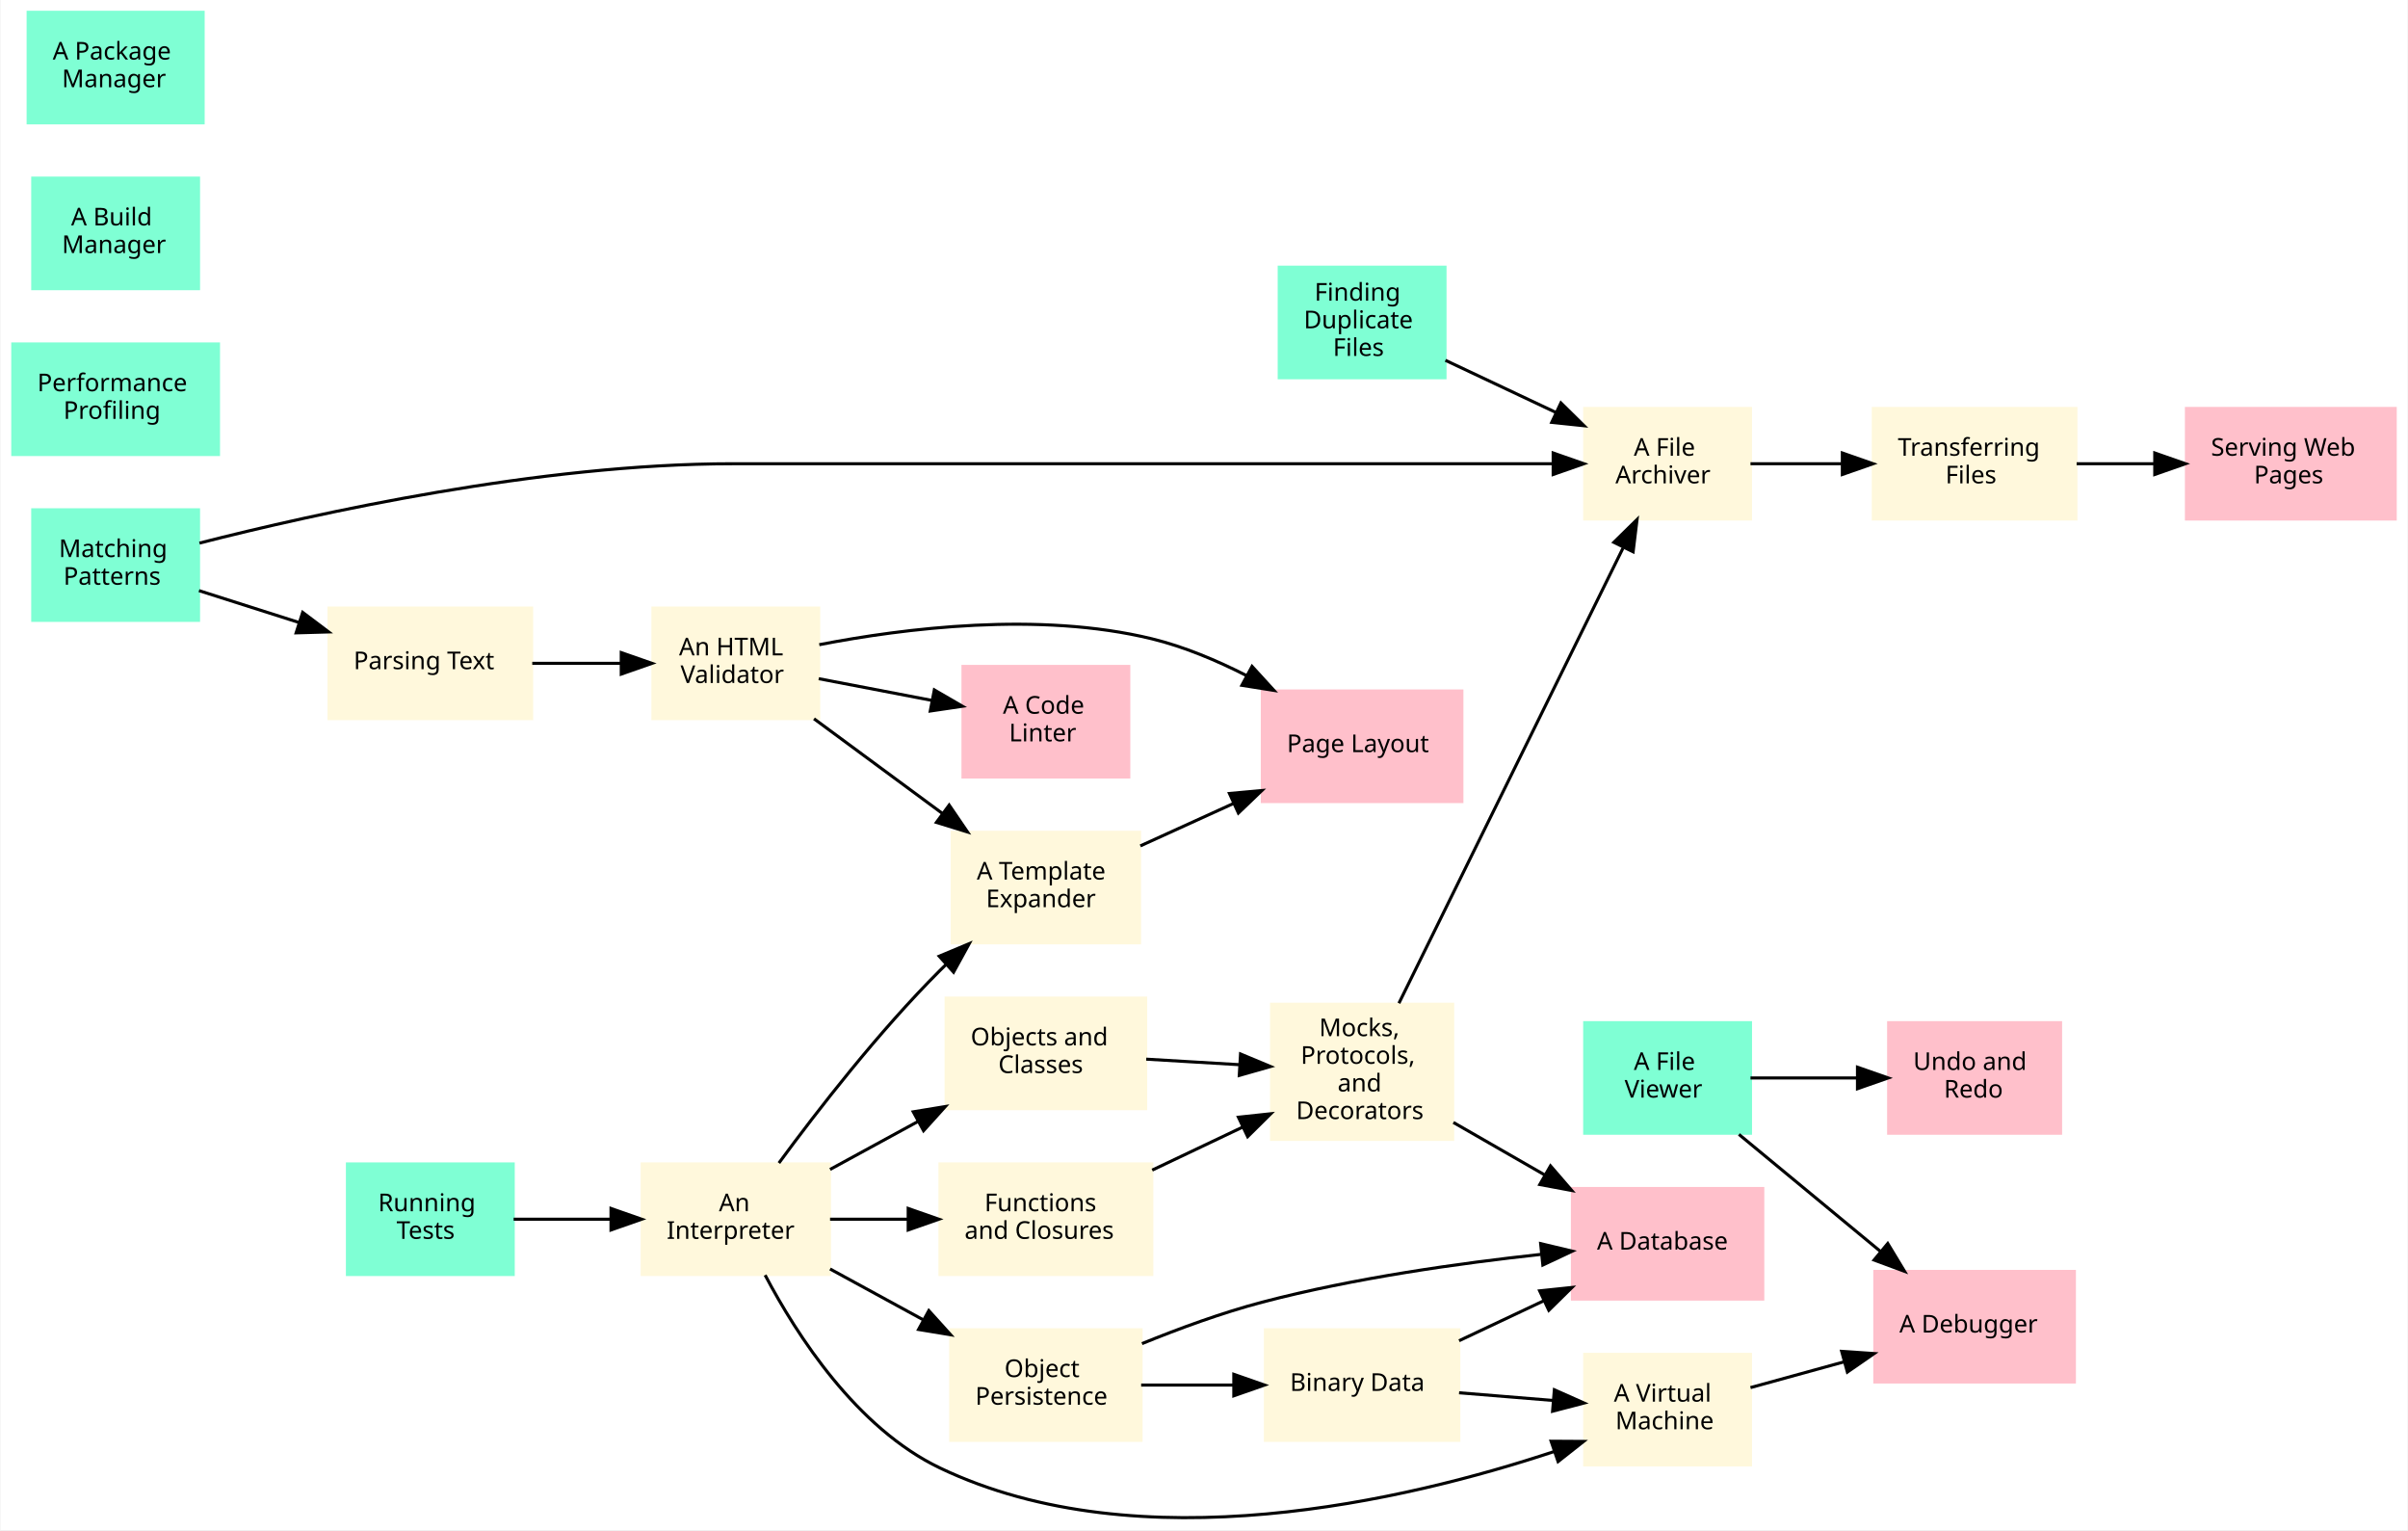
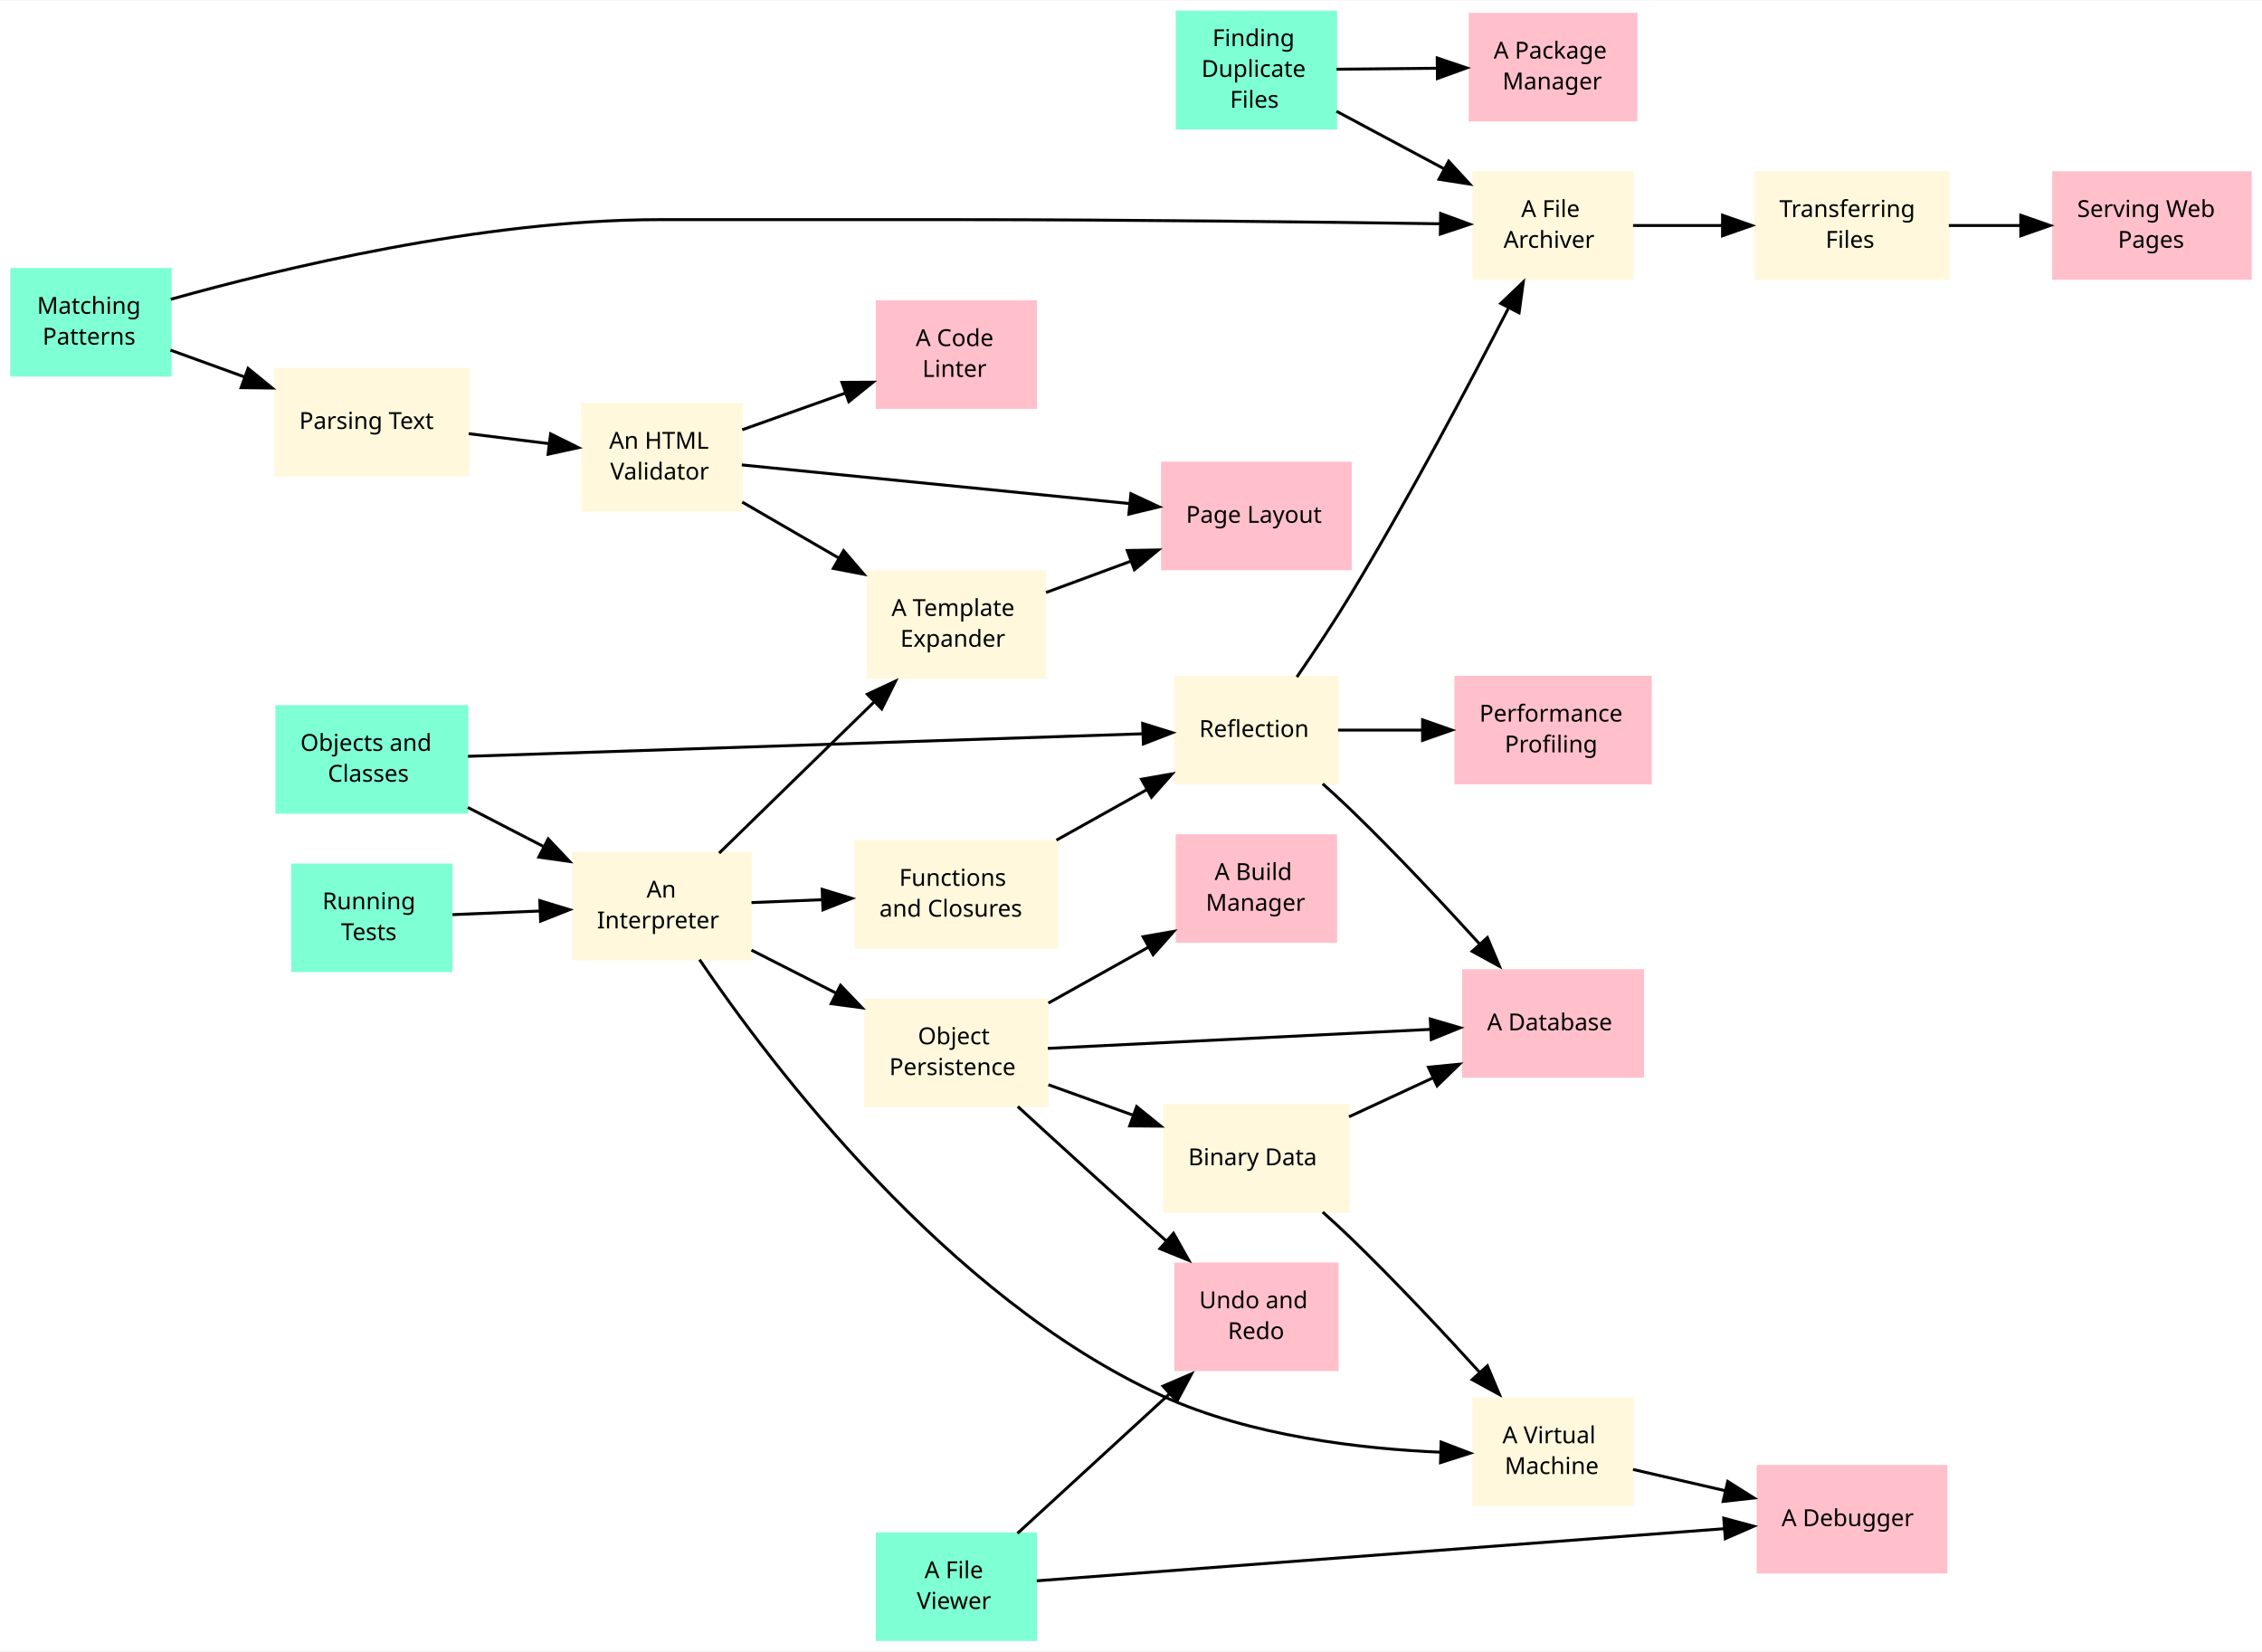
- <svg xmlns="http://www.w3.org/2000/svg" width="784pt" height="498pt" viewBox="0.00 0.00 784.00 498.21">
-   <g id="graph0" class="graph" transform="scale(1 1) rotate(0) translate(4 494.21)">
-     <polygon fill="white" stroke="none" points="-4,4 -4,-494.21 780,-494.21 780,4 -4,4" />
+ <svg xmlns="http://www.w3.org/2000/svg" width="771pt" height="563pt" viewBox="0.00 0.00 771.00 562.75">
+   <g id="graph0" class="graph" transform="scale(1 1) rotate(0) translate(4 558.75)">
+     <polygon fill="white" stroke="none" points="-4,4 -4,-558.75 767,-558.75 767,4 -4,4" />
    <g id="node1" class="node">
-       <polygon fill="aquamarine" stroke="aquamarine" points="466.5,-407.21 412.5,-407.21 412.5,-371.21 466.5,-371.21 466.5,-407.21" />
-       <text text-anchor="start" x="424" y="-396.31" font-family="Verdana" font-size="8.00">Finding</text>
-       <text text-anchor="start" x="420.5" y="-387.31" font-family="Verdana" font-size="8.00">Duplicate</text>
-       <text text-anchor="start" x="430" y="-378.31" font-family="Verdana" font-size="8.00">Files</text>
+       <polygon fill="aquamarine" stroke="aquamarine" points="155.12,-318 90.38,-318 90.38,-282 155.12,-282 155.12,-318" />
+       <text text-anchor="start" x="98.38" y="-302.9" font-family="Verdana" font-size="8.00">Objects and</text>
+       <text text-anchor="start" x="107.75" y="-292.4" font-family="Verdana" font-size="8.00">Classes</text>
+     </g>
+     <g id="node6" class="node">
+       <polygon fill="cornsilk" stroke="cornsilk" points="251.75,-268 191.5,-268 191.5,-232 251.75,-232 251.75,-268" />
+       <text text-anchor="start" x="216.38" y="-252.9" font-family="Verdana" font-size="8.00">An</text>
+       <text text-anchor="start" x="199.5" y="-242.4" font-family="Verdana" font-size="8.00">Interpreter</text>
+     </g>
+     <g id="edge2" class="edge">
+       <path fill="none" stroke="black" d="M155.47,-283.63C163.81,-279.32 172.9,-274.63 181.58,-270.15" />
+       <polygon fill="black" stroke="black" points="182.85,-272.92 190.13,-265.22 179.64,-266.7 182.85,-272.92" />
+     </g>
+     <g id="node8" class="node">
+       <polygon fill="cornsilk" stroke="cornsilk" points="451.75,-328 396.75,-328 396.75,-292 451.75,-292 451.75,-328" />
+       <text text-anchor="start" x="404.75" y="-307.65" font-family="Verdana" font-size="8.00">Reflection</text>
+     </g>
+     <g id="edge6" class="edge">
+       <path fill="none" stroke="black" d="M155.52,-301.06C211.24,-302.92 326.32,-306.76 385.82,-308.75" />
+       <polygon fill="black" stroke="black" points="385.48,-312.27 395.59,-309.11 385.72,-305.28 385.48,-312.27" />
+     </g>
+     <g id="node2" class="node">
+       <polygon fill="aquamarine" stroke="aquamarine" points="451.25,-554.75 397.25,-554.75 397.25,-515.25 451.25,-515.25 451.25,-554.75" />
+       <text text-anchor="start" x="409.25" y="-543.15" font-family="Verdana" font-size="8.00">Finding</text>
+       <text text-anchor="start" x="405.5" y="-532.65" font-family="Verdana" font-size="8.00">Duplicate</text>
+       <text text-anchor="start" x="415.25" y="-522.15" font-family="Verdana" font-size="8.00">Files</text>
    </g>
    <g id="node9" class="node">
-       <polygon fill="cornsilk" stroke="cornsilk" points="566,-361.21 512,-361.21 512,-325.21 566,-325.21 566,-361.21" />
-       <text text-anchor="start" x="528" y="-345.81" font-family="Verdana" font-size="8.00">A File</text>
-       <text text-anchor="start" x="522" y="-336.81" font-family="Verdana" font-size="8.00">Archiver</text>
+       <polygon fill="cornsilk" stroke="cornsilk" points="552.38,-500 498.38,-500 498.38,-464 552.38,-464 552.38,-500" />
+       <text text-anchor="start" x="514.5" y="-484.9" font-family="Verdana" font-size="8.00">A File</text>
+       <text text-anchor="start" x="508.5" y="-474.4" font-family="Verdana" font-size="8.00">Archiver</text>
+     </g>
+     <g id="edge9" class="edge">
+       <path fill="none" stroke="black" d="M451.55,-520.94C462.87,-514.89 476.27,-507.72 488.48,-501.19" />
+       <polygon fill="black" stroke="black" points="489.78,-503.93 496.95,-496.13 486.48,-497.76 489.78,-503.93" />
+     </g>
+     <g id="node19" class="node">
+       <polygon fill="pink" stroke="pink" points="553.62,-554 497.12,-554 497.12,-518 553.62,-518 553.62,-554" />
+       <text text-anchor="start" x="505.12" y="-538.9" font-family="Verdana" font-size="8.00">A Package</text>
+       <text text-anchor="start" x="508.12" y="-528.4" font-family="Verdana" font-size="8.00">Manager</text>
+     </g>
+     <g id="edge23" class="edge">
+       <path fill="none" stroke="black" d="M451.55,-535.27C462.16,-535.37 474.6,-535.5 486.17,-535.61" />
+       <polygon fill="black" stroke="black" points="485.87,-539.12 495.91,-535.72 485.95,-532.12 485.87,-539.12" />
+     </g>
+     <g id="node3" class="node">
+       <polygon fill="aquamarine" stroke="aquamarine" points="54,-467 0,-467 0,-431 54,-431 54,-467" />
+       <text text-anchor="start" x="8.62" y="-451.9" font-family="Verdana" font-size="8.00">Matching</text>
+       <text text-anchor="start" x="10.5" y="-441.4" font-family="Verdana" font-size="8.00">Patterns</text>
+     </g>
+     <g id="node4" class="node">
+       <polygon fill="cornsilk" stroke="cornsilk" points="155.5,-433 90,-433 90,-397 155.5,-397 155.5,-433" />
+       <text text-anchor="start" x="98" y="-412.65" font-family="Verdana" font-size="8.00">Parsing Text</text>
+     </g>
+     <g id="edge1" class="edge">
+       <path fill="none" stroke="black" d="M54.11,-439.53C61.97,-436.68 70.81,-433.48 79.43,-430.35" />
+       <polygon fill="black" stroke="black" points="80.56,-433.3 88.77,-426.6 78.18,-426.72 80.56,-433.3" />
    </g>
    <g id="edge8" class="edge">
-       <path fill="none" stroke="black" d="M466.63,-376.89C477.67,-371.68 490.69,-365.53 502.58,-359.93" />
-       <polygon fill="black" stroke="black" points="504.25,-363.01 511.8,-355.58 501.26,-356.68 504.25,-363.01" />
-     </g>
-     <g id="node2" class="node">
-       <polygon fill="aquamarine" stroke="aquamarine" points="60.5,-328.21 6.5,-328.21 6.5,-292.21 60.5,-292.21 60.5,-328.21" />
-       <text text-anchor="start" x="15" y="-312.81" font-family="Verdana" font-size="8.00">Matching</text>
-       <text text-anchor="start" x="16.5" y="-303.81" font-family="Verdana" font-size="8.00">Patterns</text>
-     </g>
-     <g id="node3" class="node">
-       <polygon fill="cornsilk" stroke="cornsilk" points="169,-296.21 103,-296.21 103,-260.21 169,-260.21 169,-296.21" />
-       <text text-anchor="start" x="111" y="-276.31" font-family="Verdana" font-size="8.00">Parsing Text</text>
-     </g>
-     <g id="edge1" class="edge">
-       <path fill="none" stroke="black" d="M60.64,-301.89C70.63,-298.71 82.28,-295 93.36,-291.47" />
-       <polygon fill="black" stroke="black" points="94.42,-294.81 102.88,-288.44 92.29,-288.14 94.42,-294.81" />
+       <path fill="none" stroke="black" d="M54.21,-456.85C91.02,-467.17 160.29,-484 220.62,-484 220.62,-484 220.62,-484 323,-484 380.24,-484 446.63,-483.18 487.06,-482.59" />
+       <polygon fill="black" stroke="black" points="487.04,-486.08 496.99,-482.43 486.94,-479.08 487.04,-486.08" />
+     </g>
+     <g id="node10" class="node">
+       <polygon fill="cornsilk" stroke="cornsilk" points="248.62,-421 194.62,-421 194.62,-385 248.62,-385 248.62,-421" />
+       <text text-anchor="start" x="203.62" y="-405.9" font-family="Verdana" font-size="8.00">An HTML</text>
+       <text text-anchor="start" x="204" y="-395.4" font-family="Verdana" font-size="8.00">Validator</text>
+     </g>
+     <g id="edge10" class="edge">
+       <path fill="none" stroke="black" d="M155.74,-411.04C164.59,-409.94 174.28,-408.74 183.41,-407.61" />
+       <polygon fill="black" stroke="black" points="183.67,-410.98 193.16,-406.28 182.81,-404.03 183.67,-410.98" />
+     </g>
+     <g id="node5" class="node">
+       <polygon fill="aquamarine" stroke="aquamarine" points="149.75,-264 95.75,-264 95.75,-228 149.75,-228 149.75,-264" />
+       <text text-anchor="start" x="105.88" y="-248.9" font-family="Verdana" font-size="8.00">Running</text>
+       <text text-anchor="start" x="112.25" y="-238.4" font-family="Verdana" font-size="8.00">Tests</text>
+     </g>
+     <g id="edge3" class="edge">
+       <path fill="none" stroke="black" d="M150.22,-247.09C159.52,-247.48 170.19,-247.92 180.36,-248.34" />
+       <polygon fill="black" stroke="black" points="179.98,-251.87 190.12,-248.78 180.27,-244.87 179.98,-251.87" />
+     </g>
+     <g id="node7" class="node">
+       <polygon fill="cornsilk" stroke="cornsilk" points="356.25,-272 287.75,-272 287.75,-236 356.25,-236 356.25,-272" />
+       <text text-anchor="start" x="302.5" y="-256.9" font-family="Verdana" font-size="8.00">Functions</text>
+       <text text-anchor="start" x="295.75" y="-246.4" font-family="Verdana" font-size="8.00">and Closures</text>
+     </g>
+     <g id="edge4" class="edge">
+       <path fill="none" stroke="black" d="M252.14,-251.2C259.85,-251.51 268.34,-251.86 276.64,-252.2" />
+       <polygon fill="black" stroke="black" points="276.23,-255.72 286.36,-252.63 276.51,-248.73 276.23,-255.72" />
+     </g>
+     <g id="node11" class="node">
+       <polygon fill="cornsilk" stroke="cornsilk" points="352.12,-364 291.88,-364 291.88,-328 352.12,-328 352.12,-364" />
+       <text text-anchor="start" x="299.88" y="-348.9" font-family="Verdana" font-size="8.00">A Template</text>
+       <text text-anchor="start" x="302.88" y="-338.4" font-family="Verdana" font-size="8.00">Expander</text>
+     </g>
+     <g id="edge11" class="edge">
+       <path fill="none" stroke="black" d="M241.13,-268.06C256.15,-282.71 277.52,-303.57 294.38,-320.02" />
+       <polygon fill="black" stroke="black" points="291.64,-322.22 301.24,-326.7 296.53,-317.21 291.64,-322.22" />
+     </g>
+     <g id="node15" class="node">
+       <polygon fill="cornsilk" stroke="cornsilk" points="352.88,-218 291.12,-218 291.12,-182 352.88,-182 352.88,-218" />
+       <text text-anchor="start" x="308.88" y="-202.9" font-family="Verdana" font-size="8.00">Object</text>
+       <text text-anchor="start" x="299.12" y="-192.4" font-family="Verdana" font-size="8.00">Persistence</text>
+     </g>
+     <g id="edge17" class="edge">
+       <path fill="none" stroke="black" d="M252.14,-235C261.31,-230.34 271.57,-225.12 281.31,-220.17" />
+       <polygon fill="black" stroke="black" points="282.5,-222.99 289.82,-215.34 279.32,-216.75 282.5,-222.99" />
+     </g>
+     <g id="node24" class="node">
+       <polygon fill="cornsilk" stroke="cornsilk" points="552.38,-82 498.38,-82 498.38,-46 552.38,-46 552.38,-82" />
+       <text text-anchor="start" x="508.12" y="-66.9" font-family="Verdana" font-size="8.00">A Virtual</text>
+       <text text-anchor="start" x="508.88" y="-56.4" font-family="Verdana" font-size="8.00">Machine</text>
+     </g>
+     <g id="edge28" class="edge">
+       <path fill="none" stroke="black" d="M234.43,-231.76C258.87,-195.8 318.9,-116.37 392.25,-83 422.38,-69.3 460.01,-64.97 487.4,-63.82" />
+       <polygon fill="black" stroke="black" points="487.2,-67.3 497.09,-63.51 487,-60.3 487.2,-67.3" />
+     </g>
+     <g id="edge5" class="edge">
+       <path fill="none" stroke="black" d="M356.1,-272.49C366.04,-278.04 377,-284.16 387.12,-289.82" />
+       <polygon fill="black" stroke="black" points="385.08,-293.25 395.52,-295.07 388.49,-287.13 385.08,-293.25" />
    </g>
    <g id="edge7" class="edge">
-       <path fill="none" stroke="black" d="M60.8,-317.37C98.82,-327.08 171.51,-343.21 234.5,-343.21 234.5,-343.21 234.5,-343.21 337.5,-343.21 394.86,-343.21 461.44,-343.21 501.62,-343.21" />
-       <polygon fill="black" stroke="black" points="501.73,-346.71 511.73,-343.21 501.73,-339.71 501.73,-346.71" />
-     </g>
-     <g id="node10" class="node">
-       <polygon fill="cornsilk" stroke="cornsilk" points="262.5,-296.21 208.5,-296.21 208.5,-260.21 262.5,-260.21 262.5,-296.21" />
-       <text text-anchor="start" x="217" y="-280.81" font-family="Verdana" font-size="8.00">An HTML</text>
-       <text text-anchor="start" x="217.5" y="-271.81" font-family="Verdana" font-size="8.00">Validator</text>
-     </g>
-     <g id="edge10" class="edge">
-       <path fill="none" stroke="black" d="M169.2,-278.21C178.38,-278.21 188.46,-278.21 197.89,-278.21" />
-       <polygon fill="black" stroke="black" points="198.19,-281.71 208.19,-278.21 198.19,-274.71 198.19,-281.71" />
-     </g>
-     <g id="node4" class="node">
-       <polygon fill="aquamarine" stroke="aquamarine" points="163,-115.21 109,-115.21 109,-79.21 163,-79.21 163,-115.21" />
-       <text text-anchor="start" x="119" y="-99.81" font-family="Verdana" font-size="8.00">Running</text>
-       <text text-anchor="start" x="125" y="-90.81" font-family="Verdana" font-size="8.00">Tests</text>
-     </g>
-     <g id="node5" class="node">
-       <polygon fill="cornsilk" stroke="cornsilk" points="266,-115.21 205,-115.21 205,-79.21 266,-79.21 266,-115.21" />
-       <text text-anchor="start" x="230" y="-99.81" font-family="Verdana" font-size="8.00">An</text>
-       <text text-anchor="start" x="213" y="-90.81" font-family="Verdana" font-size="8.00">Interpreter</text>
-     </g>
-     <g id="edge2" class="edge">
-       <path fill="none" stroke="black" d="M163.13,-97.21C172.77,-97.21 183.94,-97.21 194.53,-97.21" />
-       <polygon fill="black" stroke="black" points="194.85,-100.71 204.85,-97.21 194.85,-93.71 194.85,-100.71" />
-     </g>
-     <g id="node6" class="node">
-       <polygon fill="cornsilk" stroke="cornsilk" points="369,-169.21 304,-169.21 304,-133.21 369,-133.21 369,-169.21" />
-       <text text-anchor="start" x="312" y="-153.81" font-family="Verdana" font-size="8.00">Objects and</text>
-       <text text-anchor="start" x="321" y="-144.81" font-family="Verdana" font-size="8.00">Classes</text>
-     </g>
-     <g id="edge3" class="edge">
-       <path fill="none" stroke="black" d="M266.2,-113.42C275.18,-118.31 285.2,-123.78 294.77,-129" />
-       <polygon fill="black" stroke="black" points="293.3,-132.18 303.75,-133.9 296.65,-126.03 293.3,-132.18" />
-     </g>
-     <g id="node7" class="node">
-       <polygon fill="cornsilk" stroke="cornsilk" points="371,-115.21 302,-115.21 302,-79.21 371,-79.21 371,-115.21" />
-       <text text-anchor="start" x="316.5" y="-99.81" font-family="Verdana" font-size="8.00">Functions</text>
-       <text text-anchor="start" x="310" y="-90.81" font-family="Verdana" font-size="8.00">and Closures</text>
-     </g>
-     <g id="edge4" class="edge">
-       <path fill="none" stroke="black" d="M266.2,-97.21C274.14,-97.21 282.89,-97.21 291.42,-97.21" />
-       <polygon fill="black" stroke="black" points="291.65,-100.71 301.65,-97.21 291.65,-93.71 291.65,-100.71" />
-     </g>
-     <g id="node11" class="node">
-       <polygon fill="cornsilk" stroke="cornsilk" points="367,-223.21 306,-223.21 306,-187.21 367,-187.21 367,-223.21" />
-       <text text-anchor="start" x="314" y="-207.81" font-family="Verdana" font-size="8.00">A Template</text>
-       <text text-anchor="start" x="317" y="-198.81" font-family="Verdana" font-size="8.00">Expander</text>
-     </g>
-     <g id="edge11" class="edge">
-       <path fill="none" stroke="black" d="M249.54,-115.51C262.08,-132.56 282.03,-158.28 302,-178.21 302.65,-178.86 303.31,-179.51 303.98,-180.15" />
-       <polygon fill="black" stroke="black" points="301.75,-182.85 311.53,-186.94 306.43,-177.65 301.75,-182.85" />
-     </g>
-     <g id="node15" class="node">
-       <polygon fill="cornsilk" stroke="cornsilk" points="367.5,-61.21 305.5,-61.21 305.5,-25.21 367.5,-25.21 367.5,-61.21" />
-       <text text-anchor="start" x="323" y="-45.81" font-family="Verdana" font-size="8.00">Object</text>
-       <text text-anchor="start" x="313.5" y="-36.81" font-family="Verdana" font-size="8.00">Persistence</text>
+       <path fill="none" stroke="black" d="M438.04,-328.09C443.8,-336.46 450.56,-346.61 456.25,-356 476.26,-389.05 497.07,-428.4 510.35,-454.22" />
+       <polygon fill="black" stroke="black" points="507.55,-455.43 515.21,-462.75 513.78,-452.25 507.55,-455.43" />
+     </g>
+     <g id="node14" class="node">
+       <polygon fill="pink" stroke="pink" points="558.5,-328 492.25,-328 492.25,-292 558.5,-292 558.5,-328" />
+       <text text-anchor="start" x="500.25" y="-312.9" font-family="Verdana" font-size="8.00">Performance</text>
+       <text text-anchor="start" x="508.88" y="-302.4" font-family="Verdana" font-size="8.00">Profiling</text>
    </g>
    <g id="edge16" class="edge">
-       <path fill="none" stroke="black" d="M266.2,-81.01C275.71,-75.83 286.38,-70.01 296.45,-64.51" />
-       <polygon fill="black" stroke="black" points="298.37,-67.45 305.48,-59.59 295.02,-61.31 298.37,-67.45" />
-     </g>
-     <g id="node24" class="node">
-       <polygon fill="cornsilk" stroke="cornsilk" points="566,-53.21 512,-53.21 512,-17.21 566,-17.21 566,-53.21" />
-       <text text-anchor="start" x="521.5" y="-37.81" font-family="Verdana" font-size="8.00">A Virtual</text>
-       <text text-anchor="start" x="522" y="-28.81" font-family="Verdana" font-size="8.00">Machine</text>
+       <path fill="none" stroke="black" d="M452.07,-310C460.99,-310 471.16,-310 481,-310" />
+       <polygon fill="black" stroke="black" points="480.88,-313.5 490.88,-310 480.88,-306.5 480.88,-313.5" />
+     </g>
+     <g id="node17" class="node">
+       <polygon fill="pink" stroke="pink" points="555.88,-228 494.88,-228 494.88,-192 555.88,-192 555.88,-228" />
+       <text text-anchor="start" x="502.88" y="-207.65" font-family="Verdana" font-size="8.00">A Database</text>
+     </g>
+     <g id="edge19" class="edge">
+       <path fill="none" stroke="black" d="M446.85,-291.69C450.05,-288.84 453.27,-285.88 456.25,-283 471.67,-268.1 488.1,-250.55 500.96,-236.39" />
+       <polygon fill="black" stroke="black" points="502.98,-239.27 507.08,-229.5 497.79,-234.58 502.98,-239.27" />
+     </g>
+     <g id="node20" class="node">
+       <polygon fill="cornsilk" stroke="cornsilk" points="660,-500 594.5,-500 594.5,-464 660,-464 660,-500" />
+       <text text-anchor="start" x="602.5" y="-484.9" font-family="Verdana" font-size="8.00">Transferring</text>
+       <text text-anchor="start" x="618.25" y="-474.4" font-family="Verdana" font-size="8.00">Files</text>
    </g>
    <g id="edge24" class="edge">
-       <path fill="none" stroke="black" d="M245.05,-79.02C255.41,-59.37 274.91,-29.15 302,-16.21 367.11,14.87 453.87,-5.6 501.99,-21.54" />
-       <polygon fill="black" stroke="black" points="501.06,-24.92 511.65,-24.86 503.33,-18.3 501.06,-24.92" />
-     </g>
-     <g id="node8" class="node">
-       <polygon fill="cornsilk" stroke="cornsilk" points="469,-167.21 410,-167.21 410,-123.21 469,-123.21 469,-167.21" />
-       <text text-anchor="start" x="425.5" y="-156.81" font-family="Verdana" font-size="8.00">Mocks,</text>
-       <text text-anchor="start" x="419.5" y="-147.81" font-family="Verdana" font-size="8.00">Protocols,</text>
-       <text text-anchor="start" x="431.5" y="-138.81" font-family="Verdana" font-size="8.00">and</text>
-       <text text-anchor="start" x="418" y="-129.81" font-family="Verdana" font-size="8.00">Decorators</text>
-     </g>
-     <g id="edge6" class="edge">
-       <path fill="none" stroke="black" d="M369.18,-149.33C378.8,-148.76 389.48,-148.13 399.52,-147.53" />
-       <polygon fill="black" stroke="black" points="399.9,-151.01 409.68,-146.93 399.49,-144.03 399.9,-151.01" />
-     </g>
-     <g id="edge5" class="edge">
-       <path fill="none" stroke="black" d="M371.13,-113.2C380.61,-117.7 390.99,-122.63 400.69,-127.25" />
-       <polygon fill="black" stroke="black" points="399.21,-130.42 409.75,-131.55 402.22,-124.1 399.21,-130.42" />
-     </g>
-     <g id="edge9" class="edge">
-       <path fill="none" stroke="black" d="M451.49,-167.54C469.45,-204 505,-276.19 524.47,-315.73" />
-       <polygon fill="black" stroke="black" points="521.49,-317.62 529.05,-325.04 527.77,-314.53 521.49,-317.62" />
-     </g>
-     <g id="node17" class="node">
-       <polygon fill="pink" stroke="pink" points="570,-107.21 508,-107.21 508,-71.21 570,-71.21 570,-107.21" />
-       <text text-anchor="start" x="516" y="-87.31" font-family="Verdana" font-size="8.00">A Database</text>
+       <path fill="none" stroke="black" d="M552.62,-482C562.05,-482 572.96,-482 583.44,-482" />
+       <polygon fill="black" stroke="black" points="583.13,-485.5 593.12,-482 583.12,-478.5 583.13,-485.5" />
+     </g>
+     <g id="edge12" class="edge">
+       <path fill="none" stroke="black" d="M248.99,-387.73C259.11,-381.86 270.89,-375.03 281.96,-368.62" />
+       <polygon fill="black" stroke="black" points="283.54,-371.17 290.44,-363.13 280.03,-365.11 283.54,-371.17" />
+     </g>
+     <g id="node12" class="node">
+       <polygon fill="pink" stroke="pink" points="349,-456 295,-456 295,-420 349,-420 349,-456" />
+       <text text-anchor="start" x="308.12" y="-440.9" font-family="Verdana" font-size="8.00">A Code</text>
+       <text text-anchor="start" x="310.38" y="-430.4" font-family="Verdana" font-size="8.00">Linter</text>
+     </g>
+     <g id="edge13" class="edge">
+       <path fill="none" stroke="black" d="M248.99,-412.38C259.9,-416.26 272.75,-420.83 284.54,-425.03" />
+       <polygon fill="black" stroke="black" points="282.97,-428.54 293.56,-428.59 285.32,-421.95 282.97,-428.54" />
+     </g>
+     <g id="node13" class="node">
+       <polygon fill="pink" stroke="pink" points="456.25,-401 392.25,-401 392.25,-365 456.25,-365 456.25,-401" />
+       <text text-anchor="start" x="400.25" y="-380.65" font-family="Verdana" font-size="8.00">Page Layout</text>
+     </g>
+     <g id="edge15" class="edge">
+       <path fill="none" stroke="black" d="M248.85,-400.39C282.54,-397.03 341.42,-391.16 381.35,-387.18" />
+       <polygon fill="black" stroke="black" points="381.47,-390.58 391.07,-386.11 380.77,-383.62 381.47,-390.58" />
+     </g>
+     <g id="edge14" class="edge">
+       <path fill="none" stroke="black" d="M352.54,-356.9C361.61,-360.25 371.78,-364 381.51,-367.6" />
+       <polygon fill="black" stroke="black" points="380.24,-371.22 390.83,-371.4 382.66,-364.66 380.24,-371.22" />
+     </g>
+     <g id="node16" class="node">
+       <polygon fill="cornsilk" stroke="cornsilk" points="455.5,-182 393,-182 393,-146 455.5,-146 455.5,-182" />
+       <text text-anchor="start" x="401" y="-161.65" font-family="Verdana" font-size="8.00">Binary Data</text>
    </g>
    <g id="edge18" class="edge">
-       <path fill="none" stroke="black" d="M469.23,-128.72C478.52,-123.38 488.98,-117.37 498.89,-111.68" />
-       <polygon fill="black" stroke="black" points="500.86,-114.58 507.78,-106.57 497.37,-108.51 500.86,-114.58" />
-     </g>
-     <g id="node20" class="node">
-       <polygon fill="cornsilk" stroke="cornsilk" points="672,-361.21 606,-361.21 606,-325.21 672,-325.21 672,-361.21" />
-       <text text-anchor="start" x="614" y="-345.81" font-family="Verdana" font-size="8.00">Transferring</text>
-       <text text-anchor="start" x="629.5" y="-336.81" font-family="Verdana" font-size="8.00">Files</text>
+       <path fill="none" stroke="black" d="M353.35,-189.1C362.49,-185.82 372.68,-182.16 382.38,-178.67" />
+       <polygon fill="black" stroke="black" points="383.43,-181.66 391.66,-174.99 381.06,-175.07 383.43,-181.66" />
+     </g>
+     <g id="edge20" class="edge">
+       <path fill="none" stroke="black" d="M353.15,-201.5C387.9,-203.22 445.18,-206.07 483.82,-207.99" />
+       <polygon fill="black" stroke="black" points="483.52,-211.52 493.68,-208.53 483.86,-204.53 483.52,-211.52" />
+     </g>
+     <g id="node18" class="node">
+       <polygon fill="pink" stroke="pink" points="451.25,-274 397.25,-274 397.25,-238 451.25,-238 451.25,-274" />
+       <text text-anchor="start" x="410" y="-258.9" font-family="Verdana" font-size="8.00">A Build</text>
+       <text text-anchor="start" x="407" y="-248.4" font-family="Verdana" font-size="8.00">Manager</text>
+     </g>
+     <g id="edge22" class="edge">
+       <path fill="none" stroke="black" d="M353.35,-216.95C364.14,-222.98 376.38,-229.82 387.57,-236.07" />
+       <polygon fill="black" stroke="black" points="385.63,-239.56 396.07,-241.38 389.05,-233.44 385.63,-239.56" />
+     </g>
+     <g id="node23" class="node">
+       <polygon fill="pink" stroke="pink" points="451.75,-128 396.75,-128 396.75,-92 451.75,-92 451.75,-128" />
+       <text text-anchor="start" x="404.75" y="-112.9" font-family="Verdana" font-size="8.00">Undo and</text>
+       <text text-anchor="start" x="414.5" y="-102.4" font-family="Verdana" font-size="8.00">Redo</text>
+     </g>
+     <g id="edge27" class="edge">
+       <path fill="none" stroke="black" d="M342.9,-181.69C356.68,-169.06 375.5,-151.91 392.25,-137 392.85,-136.47 393.46,-135.93 394.07,-135.38" />
+       <polygon fill="black" stroke="black" points="395.99,-138.47 401.19,-129.24 391.37,-133.22 395.99,-138.47" />
    </g>
    <g id="edge21" class="edge">
-       <path fill="none" stroke="black" d="M566,-343.21C575.1,-343.21 585.55,-343.21 595.63,-343.21" />
-       <polygon fill="black" stroke="black" points="595.92,-346.71 605.92,-343.21 595.92,-339.71 595.92,-346.71" />
-     </g>
-     <g id="edge12" class="edge">
-       <path fill="none" stroke="black" d="M260.97,-260.17C273.59,-250.87 289.14,-239.4 302.77,-229.35" />
-       <polygon fill="black" stroke="black" points="305,-232.06 310.97,-223.3 300.84,-226.42 305,-232.06" />
-     </g>
-     <g id="node12" class="node">
-       <polygon fill="pink" stroke="pink" points="363.5,-277.21 309.5,-277.21 309.5,-241.21 363.5,-241.21 363.5,-277.21" />
-       <text text-anchor="start" x="322.5" y="-261.81" font-family="Verdana" font-size="8.00">A Code</text>
-       <text text-anchor="start" x="324.5" y="-252.81" font-family="Verdana" font-size="8.00">Linter</text>
-     </g>
-     <g id="edge13" class="edge">
-       <path fill="none" stroke="black" d="M262.51,-273.22C273.79,-271.06 287.19,-268.49 299.41,-266.14" />
-       <polygon fill="black" stroke="black" points="300.16,-269.56 309.32,-264.24 298.84,-262.69 300.16,-269.56" />
-     </g>
-     <g id="node13" class="node">
-       <polygon fill="pink" stroke="pink" points="472,-269.21 407,-269.21 407,-233.21 472,-233.21 472,-269.21" />
-       <text text-anchor="start" x="415" y="-249.31" font-family="Verdana" font-size="8.00">Page Layout</text>
-     </g>
-     <g id="edge14" class="edge">
-       <path fill="none" stroke="black" d="M262.69,-284.29C290.1,-289.6 334.18,-295.19 371,-286.21 381.5,-283.65 392.18,-279.15 401.86,-274.22" />
-       <polygon fill="black" stroke="black" points="403.65,-277.22 410.79,-269.4 400.33,-271.06 403.65,-277.22" />
-     </g>
-     <g id="edge15" class="edge">
-       <path fill="none" stroke="black" d="M367.26,-218.77C376.79,-223.11 387.52,-227.99 397.7,-232.63" />
-       <polygon fill="black" stroke="black" points="396.29,-235.84 406.85,-236.8 399.2,-229.47 396.29,-235.84" />
-     </g>
-     <g id="node14" class="node">
-       <polygon fill="aquamarine" stroke="aquamarine" points="67,-382.21 0,-382.21 0,-346.21 67,-346.21 67,-382.21" />
-       <text text-anchor="start" x="8" y="-366.81" font-family="Verdana" font-size="8.00">Performance</text>
-       <text text-anchor="start" x="16.5" y="-357.81" font-family="Verdana" font-size="8.00">Profiling</text>
-     </g>
-     <g id="node16" class="node">
-       <polygon fill="cornsilk" stroke="cornsilk" points="471,-61.21 408,-61.21 408,-25.21 471,-25.21 471,-61.21" />
-       <text text-anchor="start" x="416" y="-41.31" font-family="Verdana" font-size="8.00">Binary Data</text>
-     </g>
-     <g id="edge17" class="edge">
-       <path fill="none" stroke="black" d="M367.53,-43.21C376.94,-43.21 387.49,-43.21 397.52,-43.21" />
-       <polygon fill="black" stroke="black" points="397.71,-46.71 407.71,-43.21 397.71,-39.71 397.71,-46.71" />
-     </g>
-     <g id="edge19" class="edge">
-       <path fill="none" stroke="black" d="M367.8,-56.7C379.8,-61.59 393.86,-66.76 407,-70.21 436.89,-78.08 471.52,-82.92 497.67,-85.75" />
-       <polygon fill="black" stroke="black" points="497.65,-89.27 507.96,-86.81 498.37,-82.3 497.65,-89.27" />
-     </g>
-     <g id="edge20" class="edge">
-       <path fill="none" stroke="black" d="M471.08,-57.64C479.79,-61.75 489.39,-66.28 498.54,-70.6" />
-       <polygon fill="black" stroke="black" points="497.32,-73.89 507.86,-74.99 500.31,-67.56 497.32,-73.89" />
+       <path fill="none" stroke="black" d="M455.8,-178.18C464.92,-182.41 475.05,-187.11 484.67,-191.57" />
+       <polygon fill="black" stroke="black" points="482.89,-195.07 493.44,-196.11 485.84,-188.72 482.89,-195.07" />
+     </g>
+     <g id="edge29" class="edge">
+       <path fill="none" stroke="black" d="M446.85,-145.69C450.05,-142.84 453.27,-139.88 456.25,-137 471.67,-122.1 488.1,-104.55 500.96,-90.39" />
+       <polygon fill="black" stroke="black" points="502.98,-93.27 507.08,-83.5 497.79,-88.58 502.98,-93.27" />
+     </g>
+     <g id="node21" class="node">
+       <polygon fill="pink" stroke="pink" points="763,-500 696,-500 696,-464 763,-464 763,-500" />
+       <text text-anchor="start" x="704" y="-484.9" font-family="Verdana" font-size="8.00">Serving Web</text>
+       <text text-anchor="start" x="717.88" y="-474.4" font-family="Verdana" font-size="8.00">Pages</text>
    </g>
    <g id="edge25" class="edge">
-       <path fill="none" stroke="black" d="M471.08,-40.7C480.78,-39.91 491.6,-39.02 501.66,-38.2" />
-       <polygon fill="black" stroke="black" points="502.12,-41.67 511.8,-37.36 501.54,-34.69 502.12,-41.67" />
-     </g>
-     <g id="node18" class="node">
-       <polygon fill="aquamarine" stroke="aquamarine" points="60.5,-436.21 6.5,-436.21 6.5,-400.21 60.5,-400.21 60.5,-436.21" />
-       <text text-anchor="start" x="19" y="-420.81" font-family="Verdana" font-size="8.00">A Build</text>
-       <text text-anchor="start" x="16" y="-411.81" font-family="Verdana" font-size="8.00">Manager</text>
-     </g>
-     <g id="node19" class="node">
-       <polygon fill="aquamarine" stroke="aquamarine" points="62,-490.21 5,-490.21 5,-454.21 62,-454.21 62,-490.21" />
-       <text text-anchor="start" x="13" y="-474.81" font-family="Verdana" font-size="8.00">A Package</text>
-       <text text-anchor="start" x="16" y="-465.81" font-family="Verdana" font-size="8.00">Manager</text>
-     </g>
-     <g id="node21" class="node">
-       <polygon fill="pink" stroke="pink" points="776,-361.21 708,-361.21 708,-325.21 776,-325.21 776,-361.21" />
-       <text text-anchor="start" x="716" y="-345.81" font-family="Verdana" font-size="8.00">Serving Web</text>
-       <text text-anchor="start" x="730" y="-336.81" font-family="Verdana" font-size="8.00">Pages</text>
-     </g>
-     <g id="edge22" class="edge">
-       <path fill="none" stroke="black" d="M672.23,-343.21C680.28,-343.21 689.04,-343.21 697.53,-343.21" />
-       <polygon fill="black" stroke="black" points="697.68,-346.71 707.68,-343.21 697.68,-339.71 697.68,-346.71" />
+       <path fill="none" stroke="black" d="M660.25,-482C668.13,-482 676.72,-482 685.05,-482" />
+       <polygon fill="black" stroke="black" points="684.78,-485.5 694.78,-482 684.78,-478.5 684.78,-485.5" />
    </g>
    <g id="node22" class="node">
-       <polygon fill="aquamarine" stroke="aquamarine" points="566,-161.21 512,-161.21 512,-125.21 566,-125.21 566,-161.21" />
-       <text text-anchor="start" x="528" y="-145.81" font-family="Verdana" font-size="8.00">A File</text>
-       <text text-anchor="start" x="525" y="-136.81" font-family="Verdana" font-size="8.00">Viewer</text>
-     </g>
-     <g id="node23" class="node">
-       <polygon fill="pink" stroke="pink" points="667,-161.21 611,-161.21 611,-125.21 667,-125.21 667,-161.21" />
-       <text text-anchor="start" x="619" y="-145.81" font-family="Verdana" font-size="8.00">Undo and</text>
-       <text text-anchor="start" x="629" y="-136.81" font-family="Verdana" font-size="8.00">Redo</text>
-     </g>
-     <g id="edge23" class="edge">
-       <path fill="none" stroke="black" d="M566,-143.21C576.6,-143.21 589.05,-143.21 600.58,-143.21" />
-       <polygon fill="black" stroke="black" points="600.85,-146.71 610.85,-143.21 600.85,-139.71 600.85,-146.71" />
+       <polygon fill="aquamarine" stroke="aquamarine" points="349,-36 295,-36 295,0 349,0 349,-36" />
+       <text text-anchor="start" x="311.12" y="-20.9" font-family="Verdana" font-size="8.00">A File</text>
+       <text text-anchor="start" x="308.5" y="-10.4" font-family="Verdana" font-size="8.00">Viewer</text>
+     </g>
+     <g id="edge26" class="edge">
+       <path fill="none" stroke="black" d="M342.81,-36.18C357.81,-49.95 378.62,-69.05 395.32,-84.37" />
+       <polygon fill="black" stroke="black" points="392.41,-86.36 402.14,-90.55 397.14,-81.21 392.41,-86.36" />
    </g>
    <g id="node25" class="node">
-       <polygon fill="pink" stroke="pink" points="671.5,-80.21 606.5,-80.21 606.5,-44.21 671.5,-44.21 671.5,-80.21" />
-       <text text-anchor="start" x="614.5" y="-60.31" font-family="Verdana" font-size="8.00">A Debugger</text>
-     </g>
-     <g id="edge26" class="edge">
-       <path fill="none" stroke="black" d="M562.24,-124.83C575.87,-113.57 593.48,-99.01 608.29,-86.77" />
-       <polygon fill="black" stroke="black" points="610.71,-89.31 616.19,-80.24 606.25,-83.92 610.71,-89.31" />
-     </g>
-     <g id="edge27" class="edge">
-       <path fill="none" stroke="black" d="M566,-42.38C575.37,-44.96 586.19,-47.94 596.55,-50.79" />
-       <polygon fill="black" stroke="black" points="595.7,-54.19 606.27,-53.47 597.56,-47.44 595.7,-54.19" />
+       <polygon fill="pink" stroke="pink" points="659.25,-59 595.25,-59 595.25,-23 659.25,-23 659.25,-59" />
+       <text text-anchor="start" x="603.25" y="-38.65" font-family="Verdana" font-size="8.00">A Debugger</text>
+     </g>
+     <g id="edge30" class="edge">
+       <path fill="none" stroke="black" d="M349.38,-20C401.99,-23.99 520.34,-32.97 583.94,-37.79" />
+       <polygon fill="black" stroke="black" points="583.54,-41.35 593.77,-38.61 584.07,-34.37 583.54,-41.35" />
+     </g>
+     <g id="edge31" class="edge">
+       <path fill="none" stroke="black" d="M552.62,-57.96C562.33,-55.72 573.59,-53.13 584.35,-50.65" />
+       <polygon fill="black" stroke="black" points="584.9,-53.88 593.85,-48.23 583.32,-47.06 584.9,-53.88" />
    </g>
  </g>
</svg>
